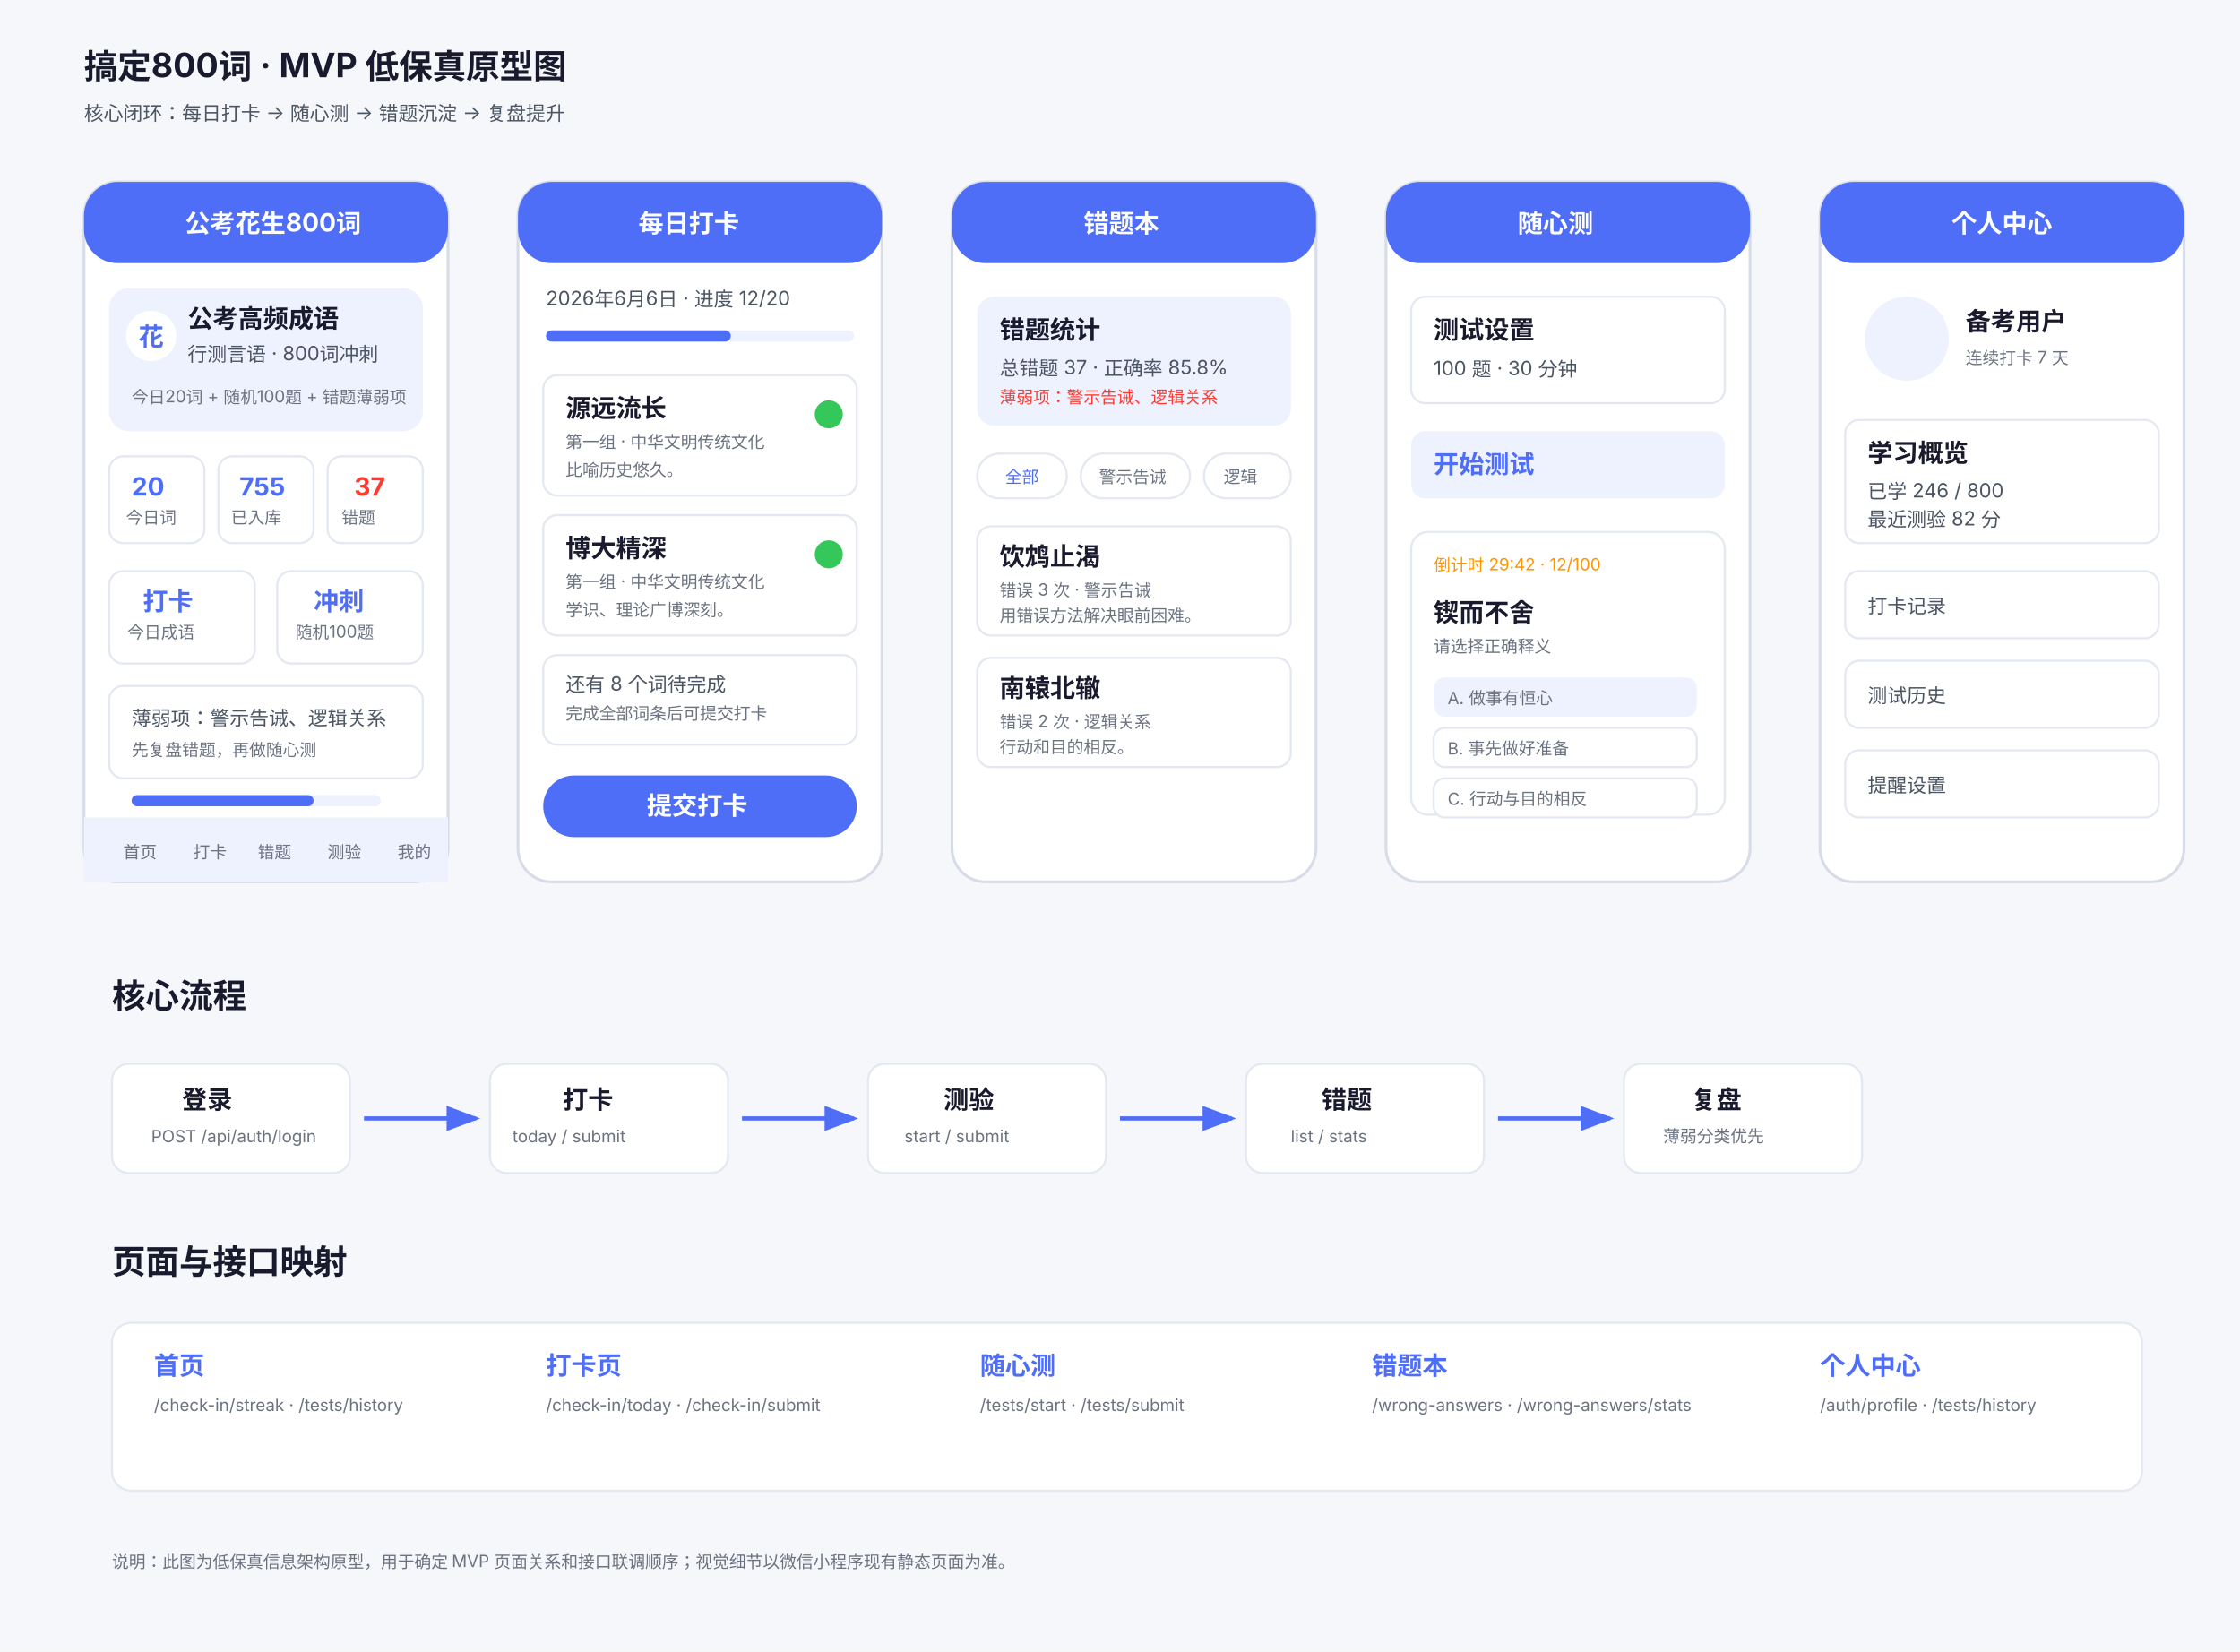
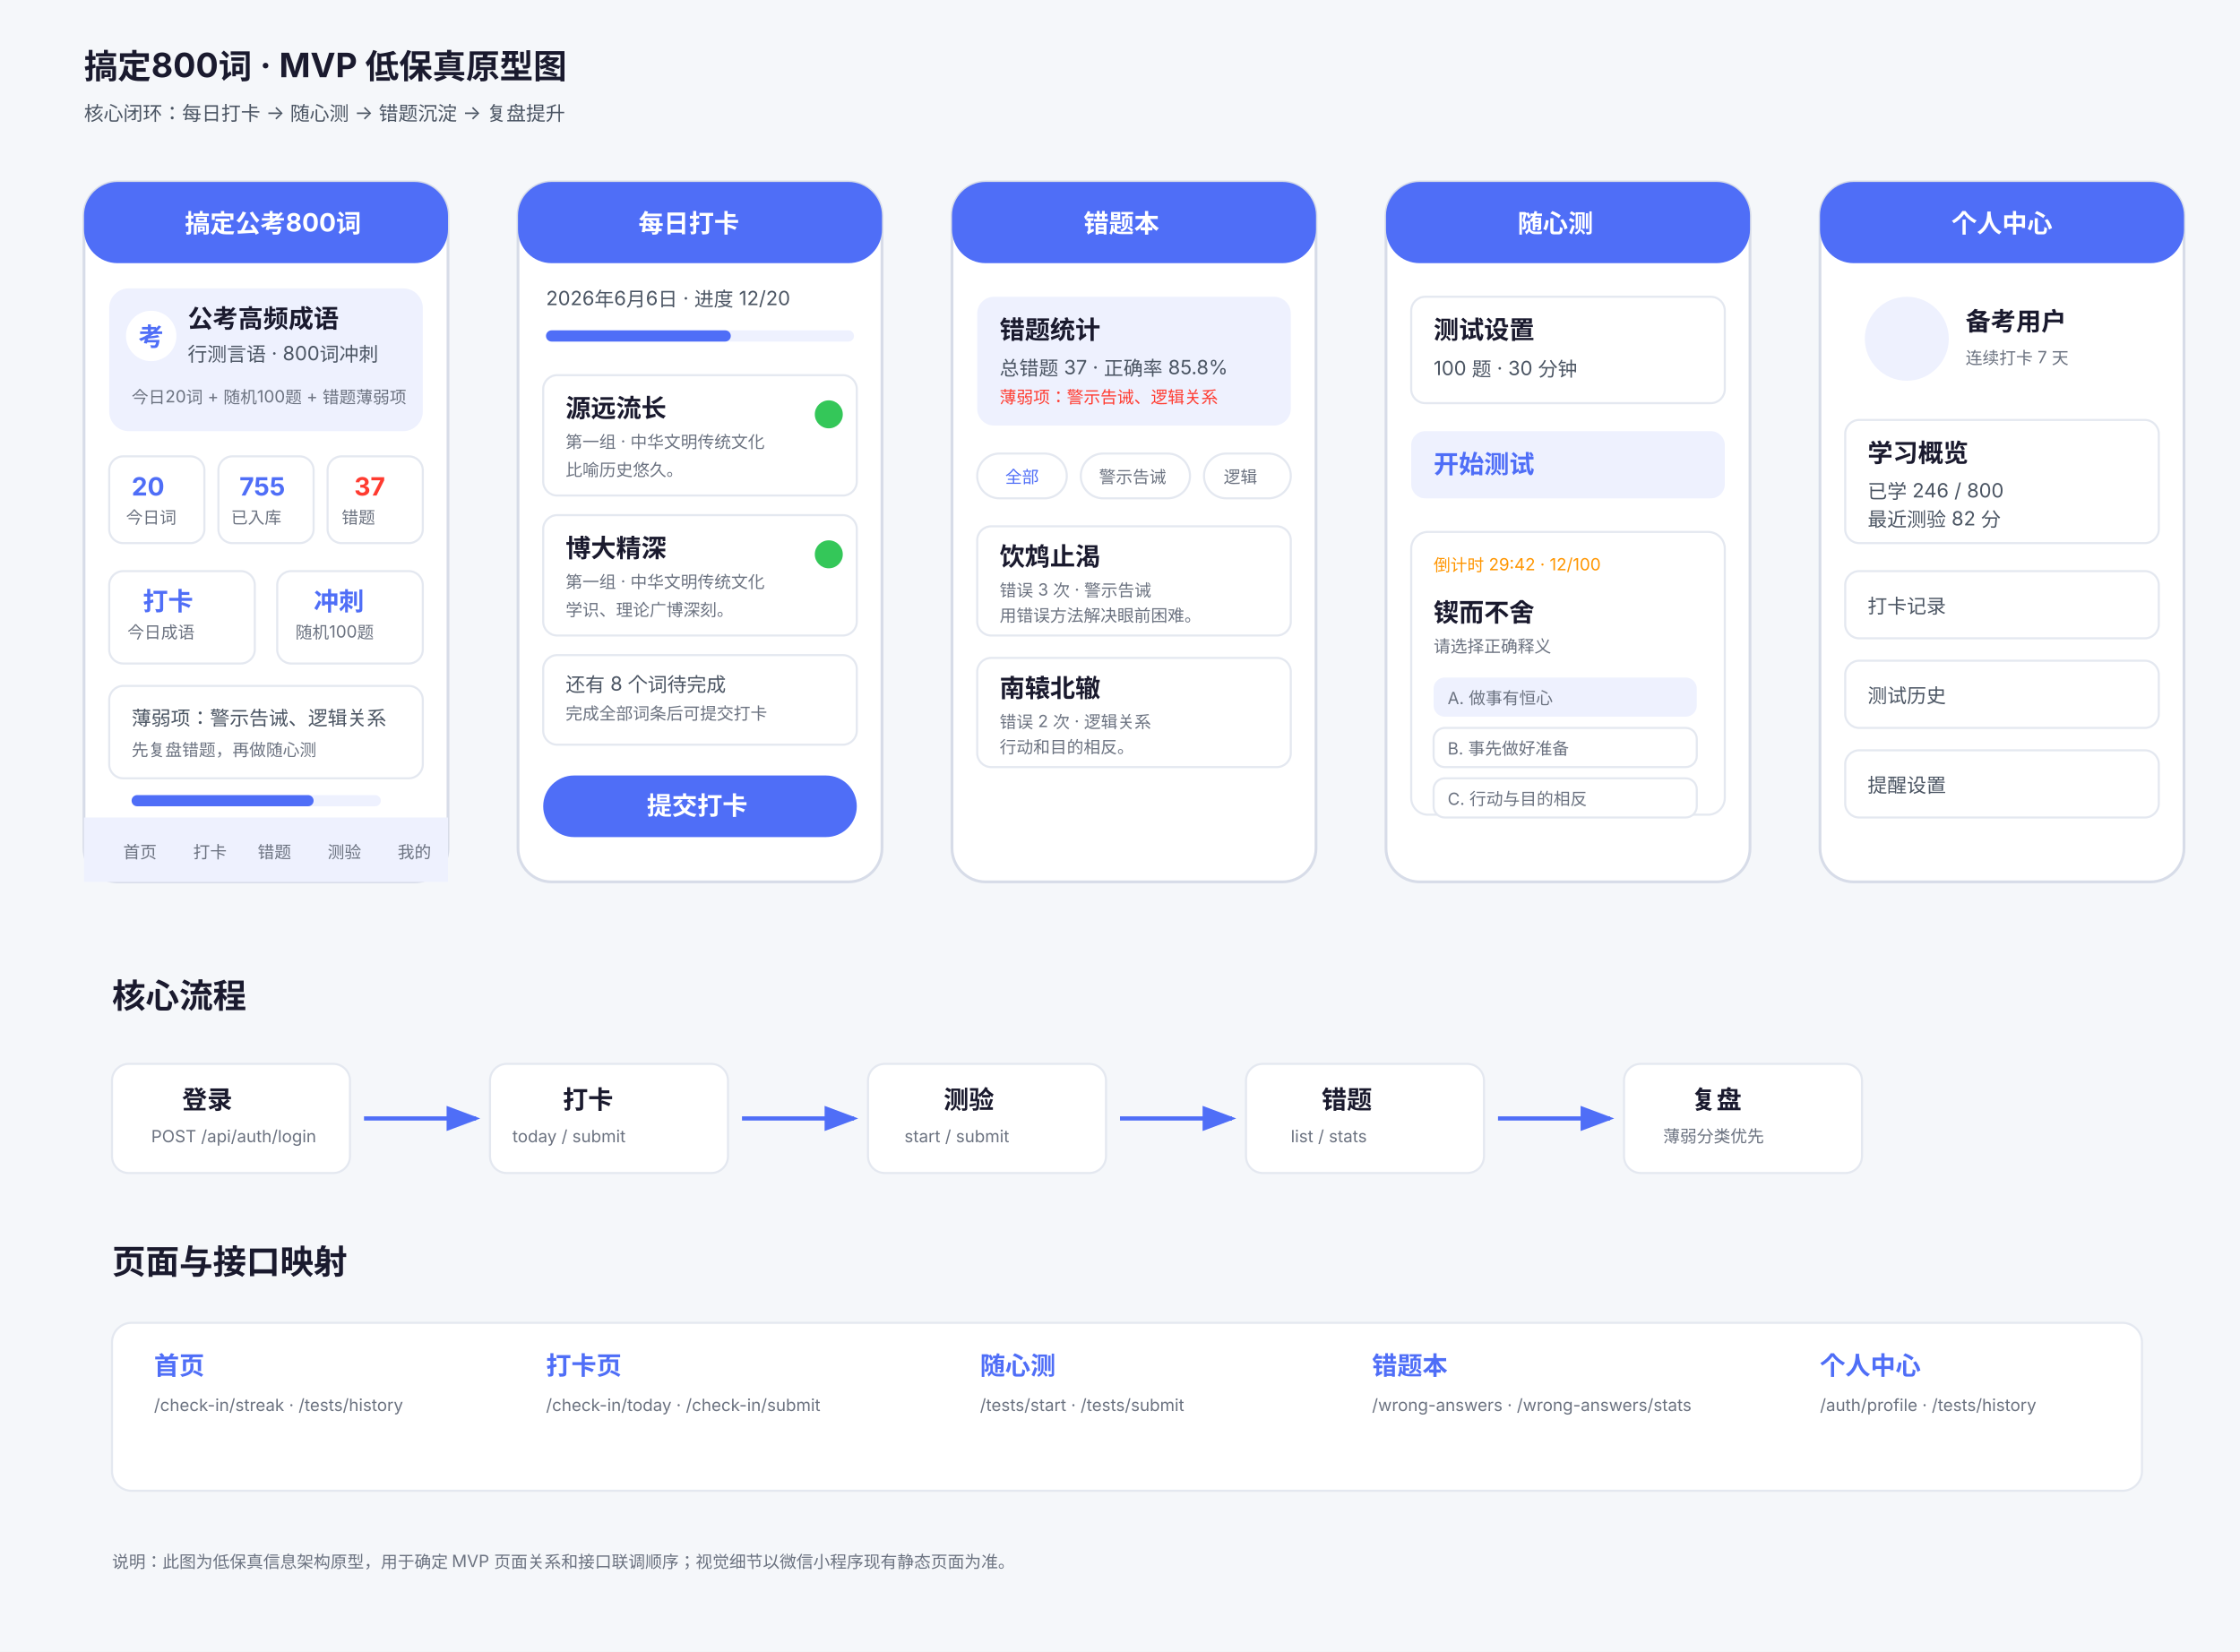
<svg xmlns="http://www.w3.org/2000/svg" width="1600" height="1180" viewBox="0 0 1600 1180">
  <defs>
    <style>
      .bg { fill: #f5f7fa; }
      .phone { fill: #ffffff; stroke: #d7dce8; stroke-width: 2; }
      .bar { fill: #4f6ef7; }
      .soft { fill: #eef1fe; }
      .card { fill: #ffffff; stroke: #e4e8f0; stroke-width: 1.5; }
      .line { stroke: #aab3c5; stroke-width: 2; fill: none; }
      .arrow { stroke: #4f6ef7; stroke-width: 3; fill: none; marker-end: url(#arrow); }
      .title { font-family: -apple-system, BlinkMacSystemFont, "PingFang SC", "Microsoft YaHei", sans-serif; font-size: 24px; font-weight: 700; fill: #1a1a2e; }
      .h { font-family: -apple-system, BlinkMacSystemFont, "PingFang SC", "Microsoft YaHei", sans-serif; font-size: 18px; font-weight: 700; fill: #1a1a2e; }
      .t { font-family: -apple-system, BlinkMacSystemFont, "PingFang SC", "Microsoft YaHei", sans-serif; font-size: 14px; fill: #4b5563; }
      .s { font-family: -apple-system, BlinkMacSystemFont, "PingFang SC", "Microsoft YaHei", sans-serif; font-size: 12px; fill: #6b7280; }
      .white { fill: #ffffff; }
      .blue { fill: #4f6ef7; }
      .green { fill: #34c759; }
      .orange { fill: #ff9500; }
      .red { fill: #ff3b30; }
    </style>
    <marker id="arrow" markerWidth="10" markerHeight="10" refX="7" refY="3" orient="auto" markerUnits="strokeWidth">
      <path d="M0,0 L0,6 L8,3 z" fill="#4f6ef7" />
    </marker>
  </defs>
  <rect class="bg" x="0" y="0" width="1600" height="1180" />
  <text class="title" x="60" y="56">搞定800词 · MVP 低保真原型图</text>
  <text class="t" x="60" y="86">核心闭环：每日打卡 → 随心测 → 错题沉淀 → 复盘提升</text>
  <g transform="translate(60,130)">
    <rect class="phone" x="0" y="0" width="260" height="500" rx="24" />
    <rect class="bar" x="0" y="0" width="260" height="58" rx="24" />
-     <text class="h white" x="72" y="36">公考花生800词</text>
+     <text class="h white" x="72" y="36">搞定公考800词</text>
    <rect class="soft" x="18" y="76" width="224" height="102" rx="14" />
    <circle class="white" cx="48" cy="110" r="18" />
-     <text class="h blue" x="39" y="117">花</text>
+     <text class="h blue" x="39" y="117">考</text>
    <text class="h" x="74" y="104">公考高频成语</text>
    <text class="t" x="74" y="128">行测言语 · 800词冲刺</text>
    <text class="s" x="34" y="158">今日20词 + 随机100题 + 错题薄弱项</text>
    <rect class="card" x="18" y="196" width="68" height="62" rx="10" />
    <text class="h blue" x="34" y="224">20</text>
    <text class="s" x="30" y="244">今日词</text>
    <rect class="card" x="96" y="196" width="68" height="62" rx="10" />
    <text class="h blue" x="111" y="224">755</text>
    <text class="s" x="105" y="244">已入库</text>
    <rect class="card" x="174" y="196" width="68" height="62" rx="10" />
    <text class="h red" x="193" y="224">37</text>
    <text class="s" x="184" y="244">错题</text>
    <rect class="card" x="18" y="278" width="104" height="66" rx="10" />
    <text class="h blue" x="42" y="306">打卡</text>
    <text class="s" x="31" y="326">今日成语</text>
    <rect class="card" x="138" y="278" width="104" height="66" rx="10" />
    <text class="h blue" x="164" y="306">冲刺</text>
    <text class="s" x="151" y="326">随机100题</text>
    <rect class="card" x="18" y="360" width="224" height="66" rx="10" />
    <text class="t" x="34" y="388">薄弱项：警示告诫、逻辑关系</text>
    <text class="s" x="34" y="410">先复盘错题，再做随心测</text>
    <rect class="soft" x="34" y="438" width="178" height="8" rx="4" />
    <rect class="bar" x="34" y="438" width="130" height="8" rx="4" />
    <rect class="soft" x="0" y="454" width="260" height="46" rx="0" />
    <text class="s" x="28" y="483">首页</text>
    <text class="s" x="78" y="483">打卡</text>
    <text class="s" x="124" y="483">错题</text>
    <text class="s" x="174" y="483">测验</text>
    <text class="s" x="224" y="483">我的</text>
  </g>
  <g transform="translate(370,130)">
    <rect class="phone" x="0" y="0" width="260" height="500" rx="24" />
    <rect class="bar" x="0" y="0" width="260" height="58" rx="24" />
    <text class="h white" x="86" y="36">每日打卡</text>
    <text class="t" x="20" y="88">2026年6月6日 · 进度 12/20</text>
    <rect class="soft" x="20" y="106" width="220" height="8" rx="4" />
    <rect class="bar" x="20" y="106" width="132" height="8" rx="4" />
    <g transform="translate(18,138)">
      <rect class="card" x="0" y="0" width="224" height="86" rx="10" />
      <text class="h" x="16" y="30">源远流长</text>
      <text class="s" x="16" y="52">第一组 · 中华文明传统文化</text>
      <text class="s" x="16" y="72">比喻历史悠久。</text>
      <circle class="green" cx="204" cy="28" r="10" />
    </g>
    <g transform="translate(18,238)">
      <rect class="card" x="0" y="0" width="224" height="86" rx="10" />
      <text class="h" x="16" y="30">博大精深</text>
      <text class="s" x="16" y="52">第一组 · 中华文明传统文化</text>
      <text class="s" x="16" y="72">学识、理论广博深刻。</text>
      <circle class="green" cx="204" cy="28" r="10" />
    </g>
    <g transform="translate(18,338)">
      <rect class="card" x="0" y="0" width="224" height="64" rx="10" />
      <text class="t" x="16" y="26">还有 8 个词待完成</text>
      <text class="s" x="16" y="46">完成全部词条后可提交打卡</text>
    </g>
    <rect class="bar" x="18" y="424" width="224" height="44" rx="22" />
    <text class="h white" x="92" y="452">提交打卡</text>
  </g>
  <g transform="translate(680,130)">
    <rect class="phone" x="0" y="0" width="260" height="500" rx="24" />
    <rect class="bar" x="0" y="0" width="260" height="58" rx="24" />
    <text class="h white" x="94" y="36">错题本</text>
    <rect class="soft" x="18" y="82" width="224" height="92" rx="12" />
    <text class="h" x="34" y="112">错题统计</text>
    <text class="t" x="34" y="138">总错题 37 · 正确率 85.8%</text>
    <text class="s red" x="34" y="158">薄弱项：警示告诫、逻辑关系</text>
    <rect class="card" x="18" y="194" width="64" height="32" rx="16" />
    <text class="s blue" x="38" y="215">全部</text>
    <rect class="card" x="92" y="194" width="78" height="32" rx="16" />
    <text class="s" x="105" y="215">警示告诫</text>
    <rect class="card" x="180" y="194" width="62" height="32" rx="16" />
    <text class="s" x="194" y="215">逻辑</text>
    <g transform="translate(18,246)">
      <rect class="card" x="0" y="0" width="224" height="78" rx="10" />
      <text class="h" x="16" y="28">饮鸩止渴</text>
      <text class="s" x="16" y="50">错误 3 次 · 警示告诫</text>
      <text class="s" x="16" y="68">用错误方法解决眼前困难。</text>
    </g>
    <g transform="translate(18,340)">
      <rect class="card" x="0" y="0" width="224" height="78" rx="10" />
      <text class="h" x="16" y="28">南辕北辙</text>
      <text class="s" x="16" y="50">错误 2 次 · 逻辑关系</text>
      <text class="s" x="16" y="68">行动和目的相反。</text>
    </g>
  </g>
  <g transform="translate(990,130)">
    <rect class="phone" x="0" y="0" width="260" height="500" rx="24" />
    <rect class="bar" x="0" y="0" width="260" height="58" rx="24" />
    <text class="h white" x="94" y="36">随心测</text>
    <rect class="card" x="18" y="82" width="224" height="76" rx="10" />
    <text class="h" x="34" y="112">测试设置</text>
    <text class="t" x="34" y="138">100 题 · 30 分钟</text>
    <rect class="soft" x="18" y="178" width="224" height="48" rx="10" />
    <text class="h blue" x="34" y="208">开始测试</text>
    <rect class="card" x="18" y="250" width="224" height="202" rx="12" />
    <text class="s orange" x="34" y="278">倒计时 29:42 · 12/100</text>
    <text class="h" x="34" y="314">锲而不舍</text>
    <text class="s" x="34" y="336">请选择正确释义</text>
    <rect class="soft" x="34" y="354" width="188" height="28" rx="8" />
    <text class="s" x="44" y="373">A. 做事有恒心</text>
    <rect class="card" x="34" y="390" width="188" height="28" rx="8" />
    <text class="s" x="44" y="409">B. 事先做好准备</text>
    <rect class="card" x="34" y="426" width="188" height="28" rx="8" />
    <text class="s" x="44" y="445">C. 行动与目的相反</text>
  </g>
  <g transform="translate(1300,130)">
    <rect class="phone" x="0" y="0" width="260" height="500" rx="24" />
    <rect class="bar" x="0" y="0" width="260" height="58" rx="24" />
    <text class="h white" x="94" y="36">个人中心</text>
    <circle class="soft" cx="62" cy="112" r="30" />
    <text class="h" x="104" y="106">备考用户</text>
    <text class="s" x="104" y="130">连续打卡 7 天</text>
    <rect class="card" x="18" y="170" width="224" height="88" rx="10" />
    <text class="h" x="34" y="200">学习概览</text>
    <text class="t" x="34" y="226">已学 246 / 800</text>
    <text class="t" x="34" y="246">最近测验 82 分</text>
    <rect class="card" x="18" y="278" width="224" height="48" rx="10" />
    <text class="t" x="34" y="308">打卡记录</text>
    <rect class="card" x="18" y="342" width="224" height="48" rx="10" />
    <text class="t" x="34" y="372">测试历史</text>
    <rect class="card" x="18" y="406" width="224" height="48" rx="10" />
    <text class="t" x="34" y="436">提醒设置</text>
  </g>
  <g transform="translate(80,720)">
    <text class="title" x="0" y="0">核心流程</text>
    <rect class="card" x="0" y="40" width="170" height="78" rx="12" />
    <text class="h" x="50" y="72">登录</text>
    <text class="s" x="28" y="96">POST /api/auth/login</text>
    <path class="arrow" d="M180 79 H260" />
    <rect class="card" x="270" y="40" width="170" height="78" rx="12" />
    <text class="h" x="322" y="72">打卡</text>
    <text class="s" x="286" y="96">today / submit</text>
    <path class="arrow" d="M450 79 H530" />
    <rect class="card" x="540" y="40" width="170" height="78" rx="12" />
    <text class="h" x="594" y="72">测验</text>
    <text class="s" x="566" y="96">start / submit</text>
    <path class="arrow" d="M720 79 H800" />
    <rect class="card" x="810" y="40" width="170" height="78" rx="12" />
    <text class="h" x="864" y="72">错题</text>
    <text class="s" x="842" y="96">list / stats</text>
    <path class="arrow" d="M990 79 H1070" />
    <rect class="card" x="1080" y="40" width="170" height="78" rx="12" />
    <text class="h" x="1128" y="72">复盘</text>
    <text class="s" x="1108" y="96">薄弱分类优先</text>
  </g>
  <g transform="translate(80,910)">
    <text class="title" x="0" y="0">页面与接口映射</text>
    <rect class="card" x="0" y="35" width="1450" height="120" rx="14" />
    <text class="h blue" x="30" y="72">首页</text>
    <text class="s" x="30" y="98">/check-in/streak · /tests/history</text>
    <text class="h blue" x="310" y="72">打卡页</text>
    <text class="s" x="310" y="98">/check-in/today · /check-in/submit</text>
    <text class="h blue" x="620" y="72">随心测</text>
    <text class="s" x="620" y="98">/tests/start · /tests/submit</text>
    <text class="h blue" x="900" y="72">错题本</text>
    <text class="s" x="900" y="98">/wrong-answers · /wrong-answers/stats</text>
    <text class="h blue" x="1220" y="72">个人中心</text>
    <text class="s" x="1220" y="98">/auth/profile · /tests/history</text>
  </g>
  <text class="s" x="80" y="1120">说明：此图为低保真信息架构原型，用于确定 MVP 页面关系和接口联调顺序；视觉细节以微信小程序现有静态页面为准。</text>
</svg>
